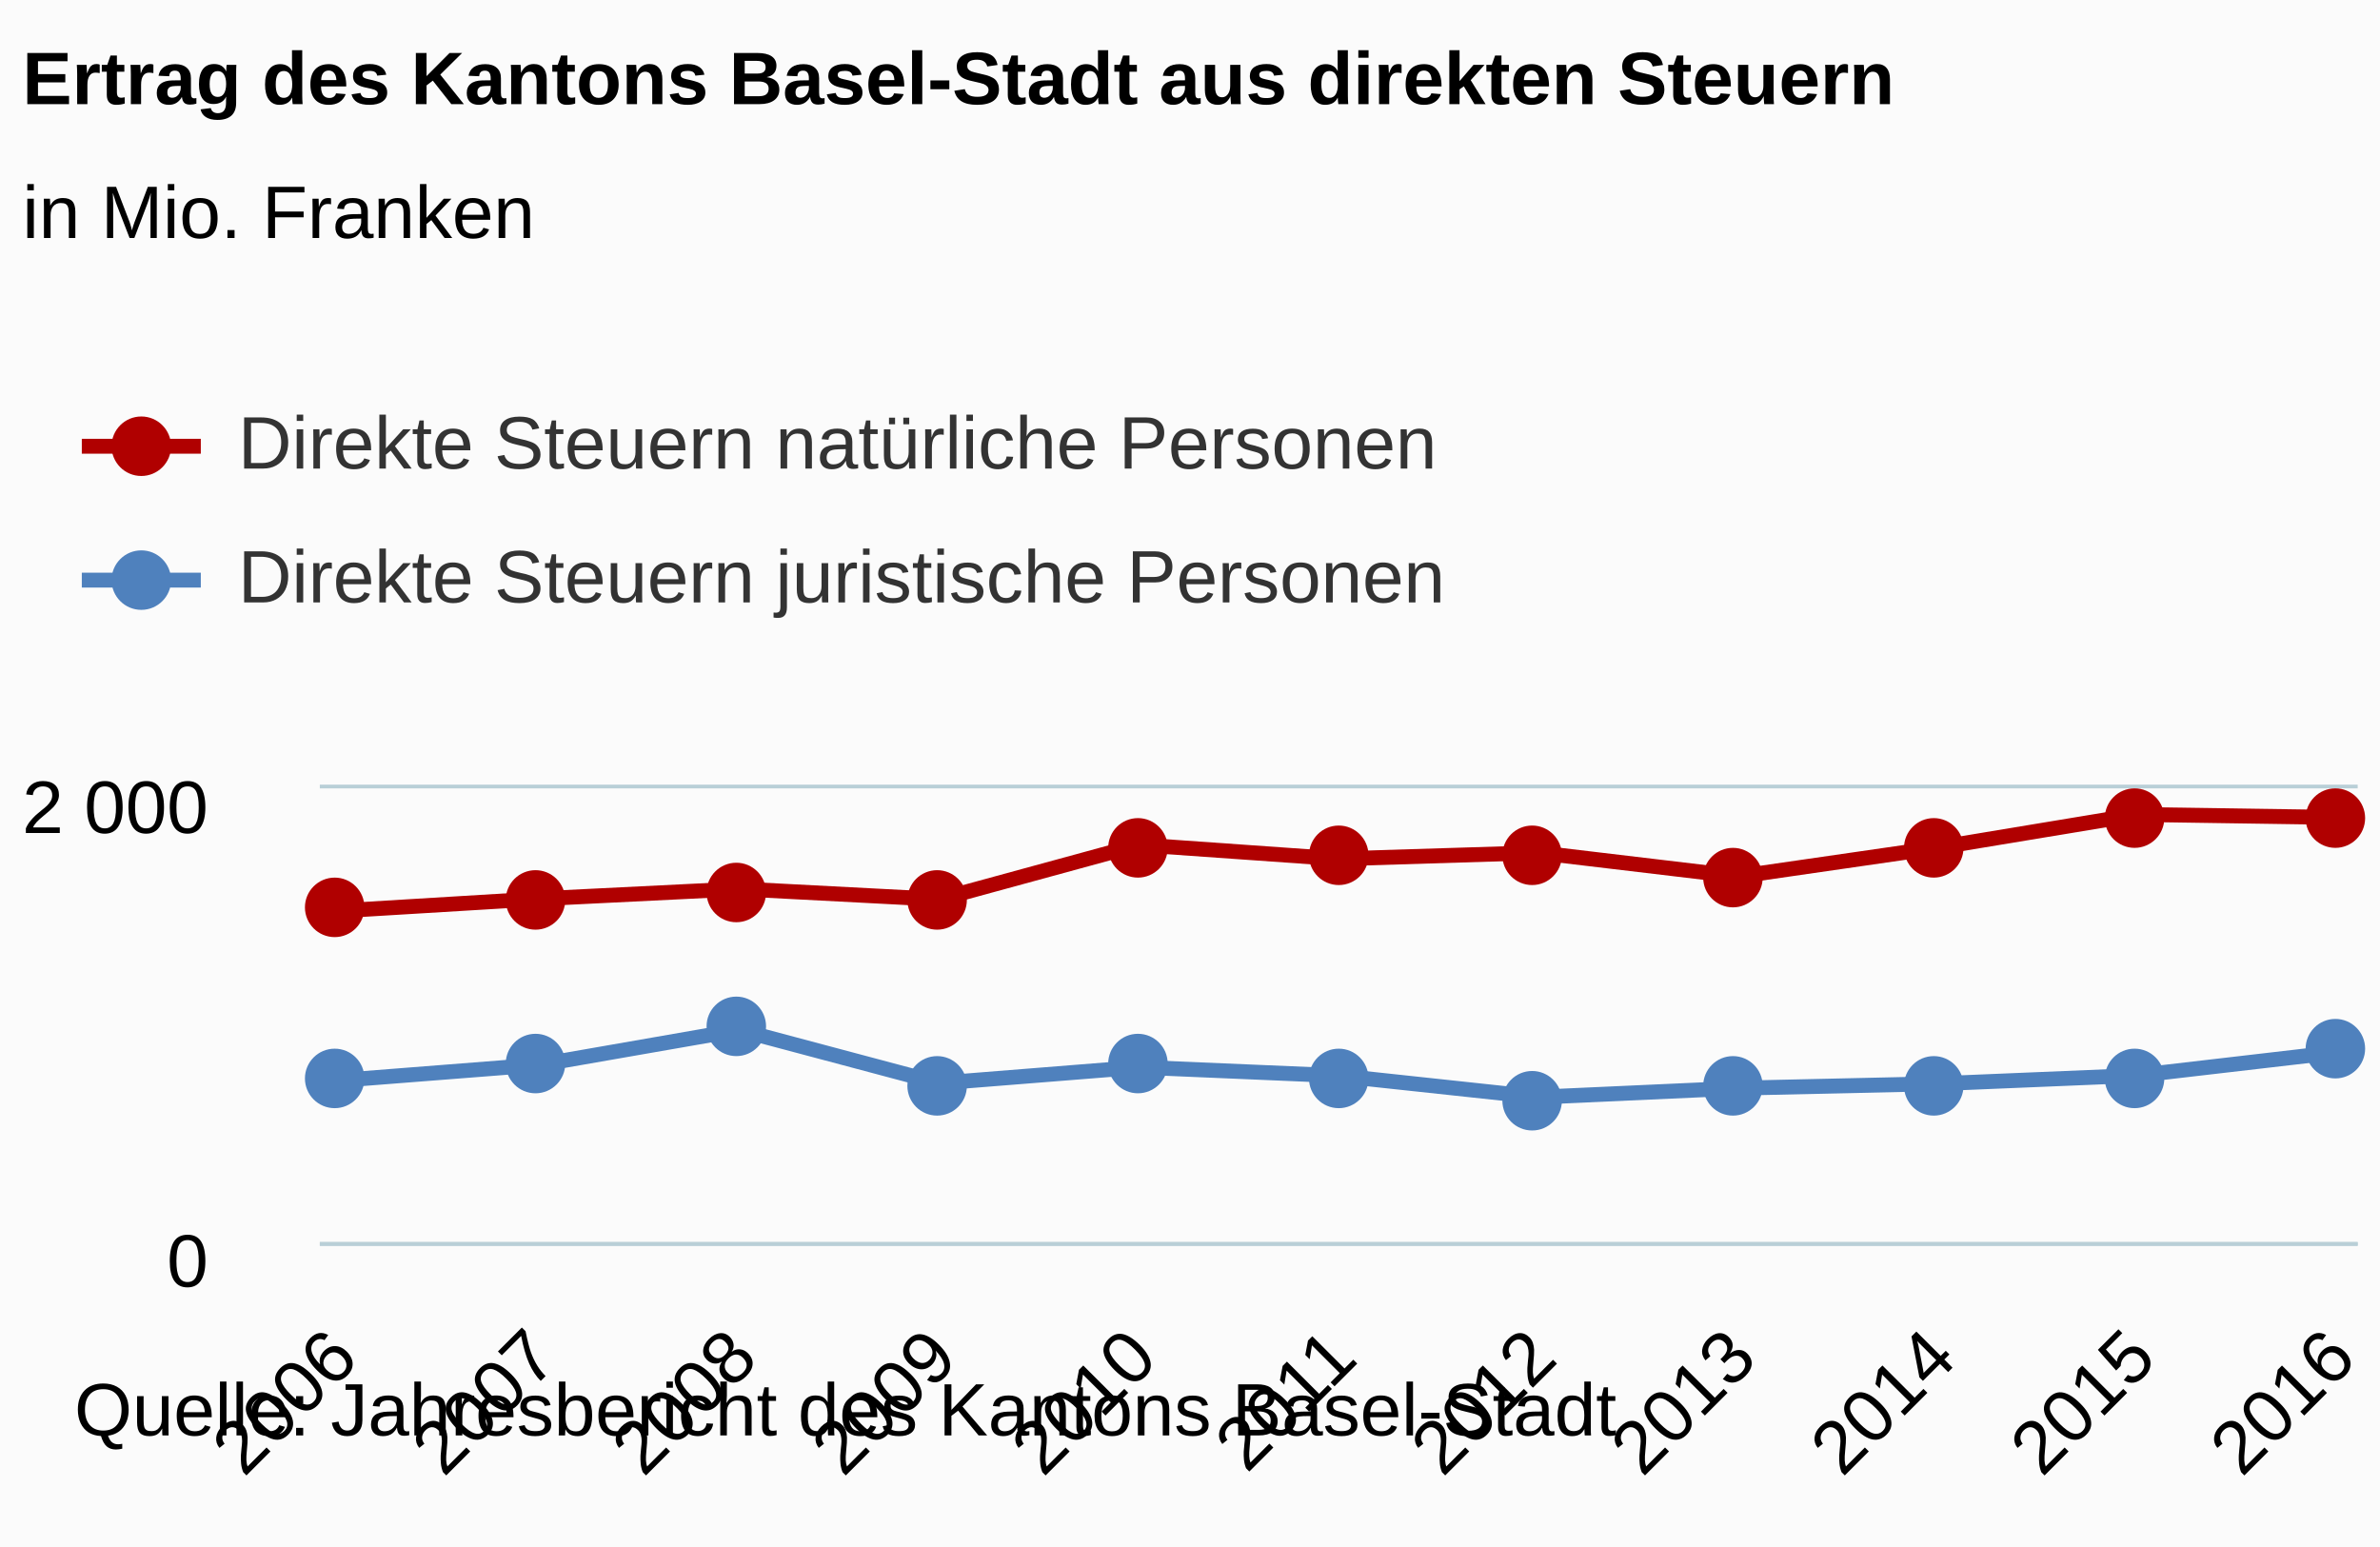
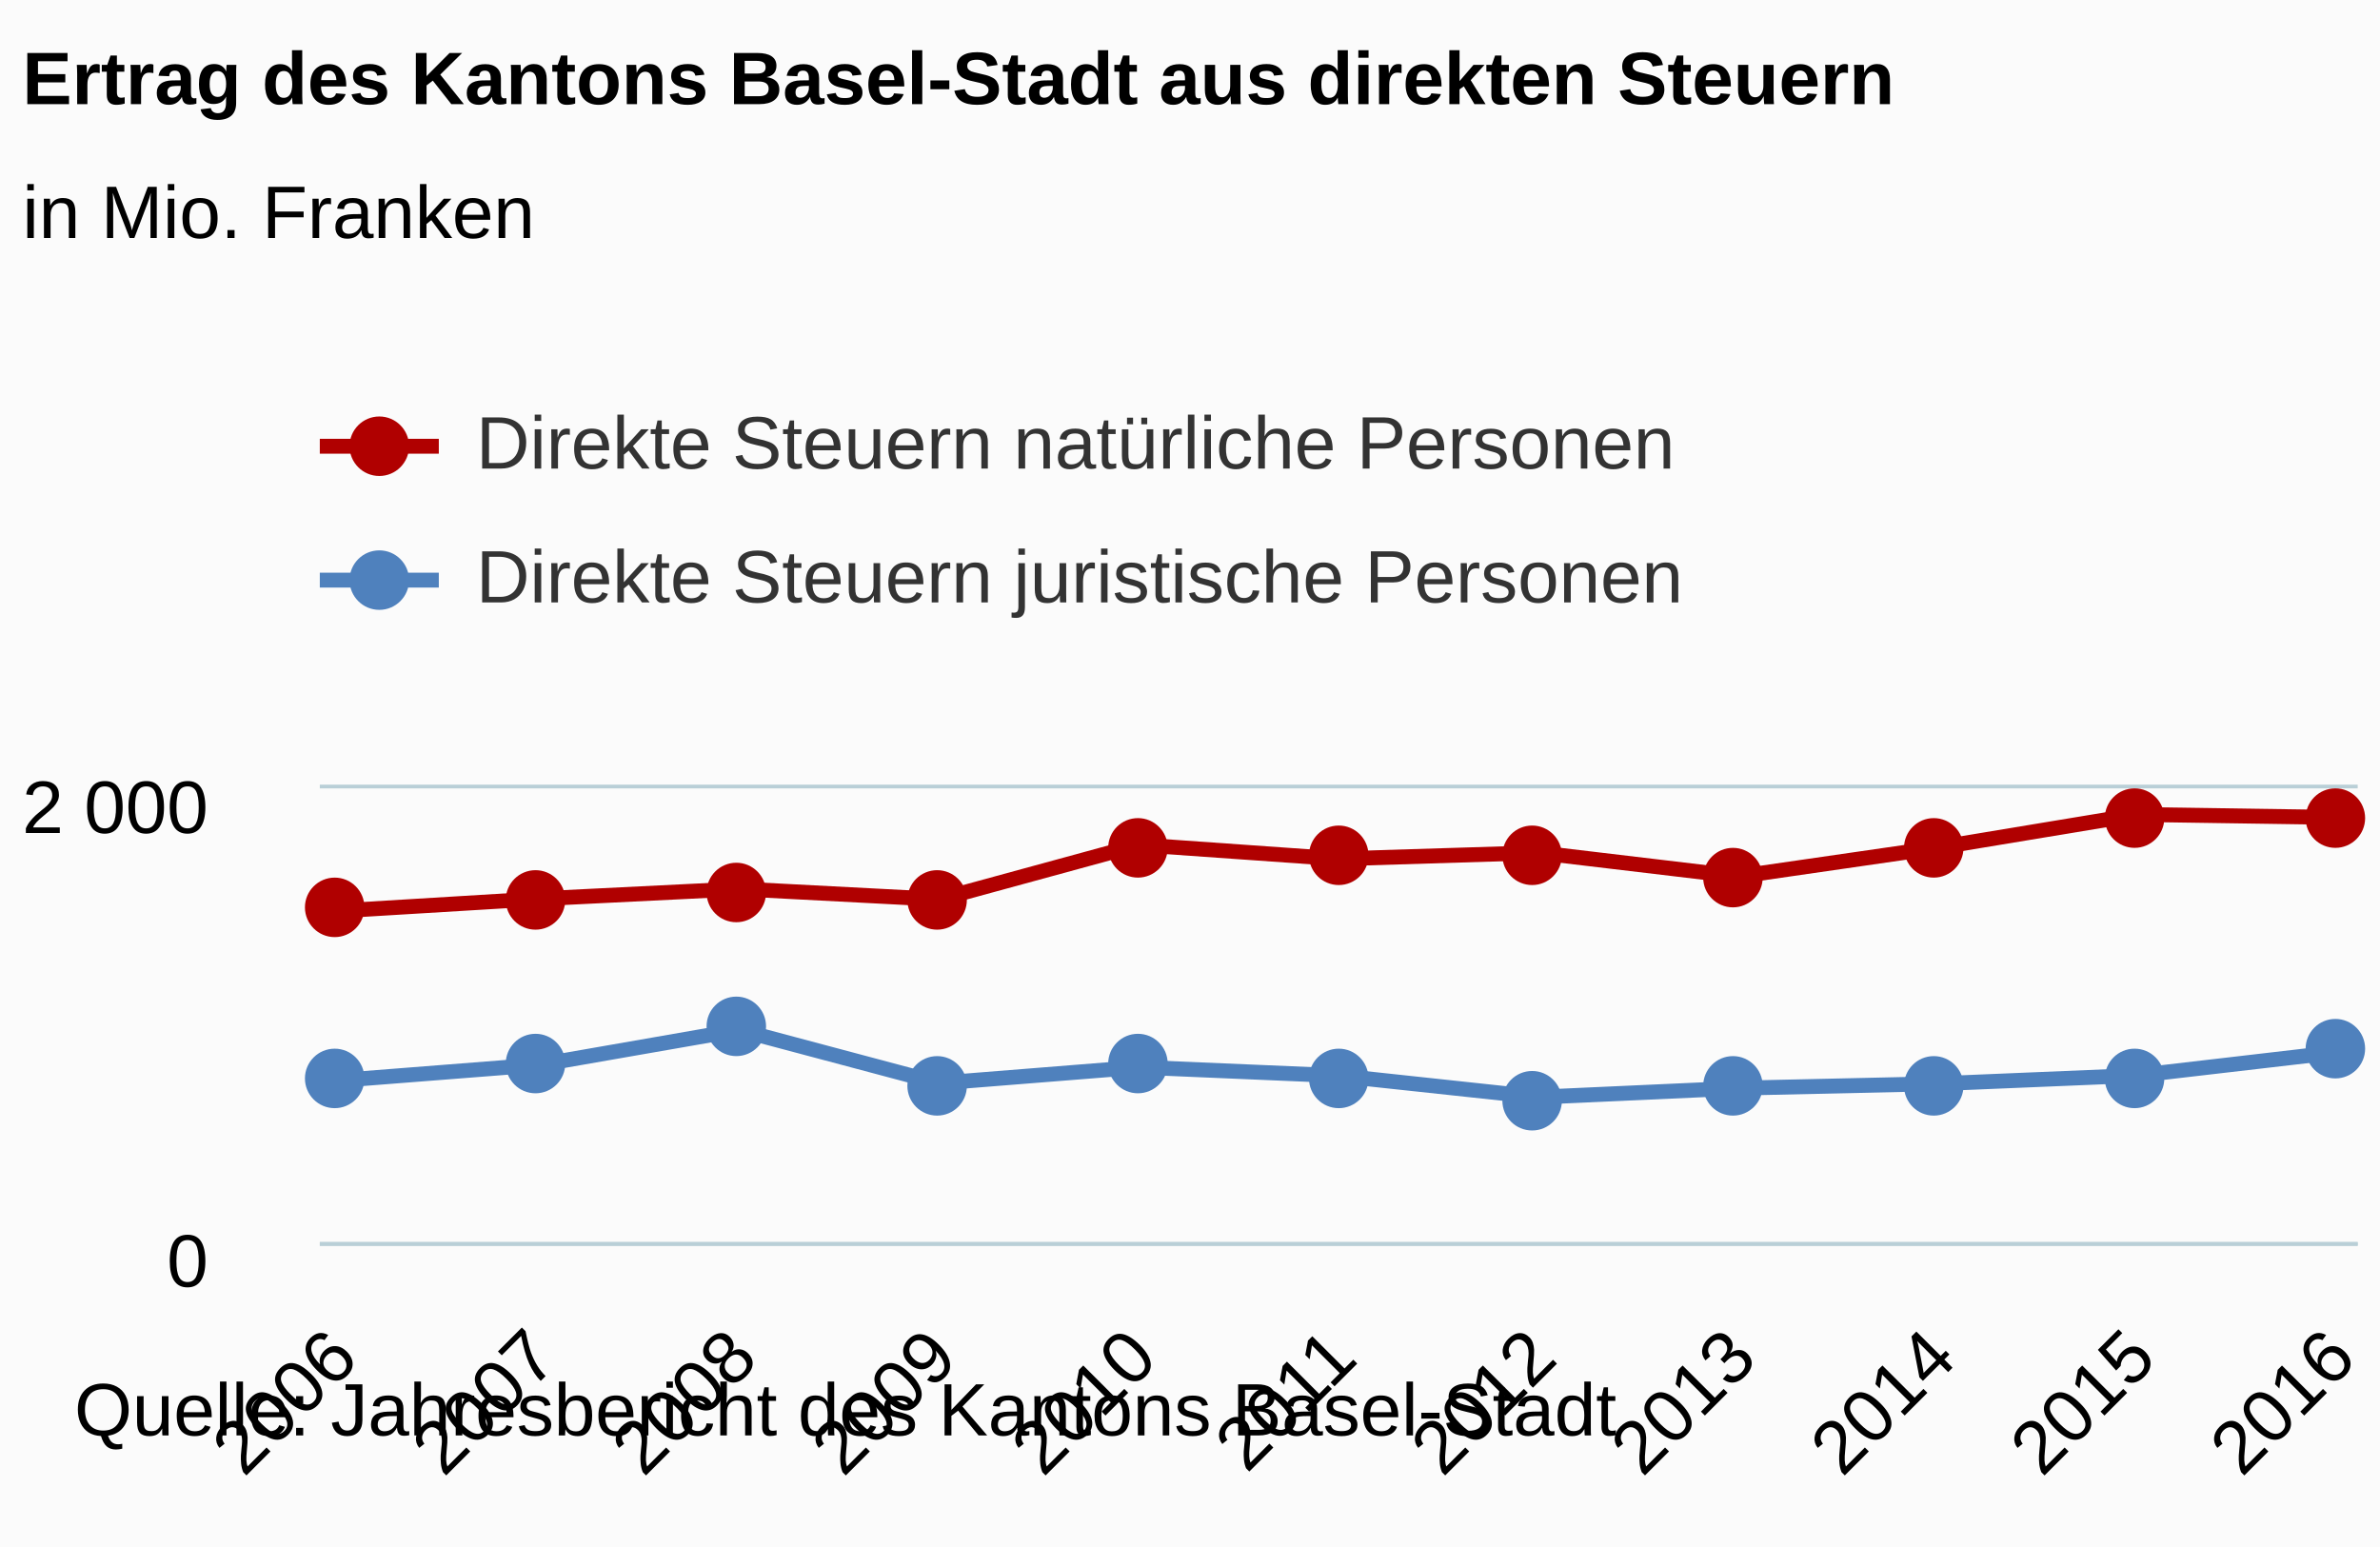
<svg xmlns="http://www.w3.org/2000/svg" version="1.1" class="highcharts-root" style="font-family:arial;font-size:12px;" viewBox="0 0 320 208">
  <defs>
    <clipPath>
      <rect x="0" y="0" width="274" height="61" fill="none" />
    </clipPath>
    <clipPath id="a">
      <rect x="0" y="0" width="274" height="61" fill="none" />
    </clipPath>
  </defs>
  <rect fill="#fbfbfb" class="highcharts-background" x="0" y="0" width="320" height="208" rx="0" ry="0" />
  <rect fill="none" class="highcharts-plot-background" x="43" y="106" width="274" height="61" />
  <g class="highcharts-pane-group" />
  <g class="highcharts-grid highcharts-xaxis-grid ">
    <path fill="none" class="highcharts-grid-line" d="M 45.5 106 L 45.5 167" opacity="1" />
    <path fill="none" class="highcharts-grid-line" d="M 72.5 106 L 72.5 167" opacity="1" />
    <path fill="none" class="highcharts-grid-line" d="M 98.5 106 L 98.5 167" opacity="1" />
    <path fill="none" class="highcharts-grid-line" d="M 125.5 106 L 125.5 167" opacity="1" />
    <path fill="none" class="highcharts-grid-line" d="M 152.5 106 L 152.5 167" opacity="1" />
    <path fill="none" class="highcharts-grid-line" d="M 179.5 106 L 179.5 167" opacity="1" />
    <path fill="none" class="highcharts-grid-line" d="M 206.5 106 L 206.5 167" opacity="1" />
    <path fill="none" class="highcharts-grid-line" d="M 233.5 106 L 233.5 167" opacity="1" />
    <path fill="none" class="highcharts-grid-line" d="M 260.5 106 L 260.5 167" opacity="1" />
    <path fill="none" class="highcharts-grid-line" d="M 286.5 106 L 286.5 167" opacity="1" />
    <path fill="none" class="highcharts-grid-line" d="M 313.5 106 L 313.5 167" opacity="1" />
  </g>
  <g class="highcharts-grid highcharts-yaxis-grid ">
    <path fill="none" stroke="#B9CFD7" stroke-width="0.5" class="highcharts-grid-line" d="M 43 167.25 L 317 167.25" opacity="1" />
    <path fill="none" stroke="#B9CFD7" stroke-width="0.5" class="highcharts-grid-line" d="M 43 105.75 L 317 105.75" opacity="1" />
  </g>
  <rect fill="none" class="highcharts-plot-border" x="43" y="106" width="274" height="61" />
  <g class="highcharts-axis highcharts-xaxis ">
    <path fill="none" class="highcharts-axis-line" stroke="#B9CFD7" stroke-width="0.5" d="M 43 167.25 L 317 167.25" />
  </g>
  <g class="highcharts-axis highcharts-yaxis ">
    <path fill="none" class="highcharts-axis-line" d="M 43 106 L 43 167" />
  </g>
  <g class="highcharts-series-group">
    <g class="highcharts-series highcharts-series-0 highcharts-line-series highcharts-color-undefined " transform="translate(43,106) scale(1 1)" clip-path="url(#a)">
      <path fill="none" d="M 2.686 16.467 L 29.549 14.841 L 56.412 13.515 L 83.275 14.915 L 110.137 7.582 L 137 9.473 L 163.863 8.647 L 190.725 11.843 L 217.588 7.957 L 244.451 3.508 L 271.314 3.904" class="highcharts-graph" stroke="#B00000" stroke-width="2" stroke-linejoin="round" stroke-linecap="round" />
    </g>
    <g class="highcharts-markers highcharts-series-0 highcharts-line-series highcharts-color-undefined " transform="translate(43,106) scale(1 1)" clip-path="none">
      <path fill="#B00000" d="M 6 16 A 4 4 0 1 1 6 15.996 Z" class="highcharts-point" />
      <path fill="#B00000" d="M 33 15 A 4 4 0 1 1 33 14.996 Z" class="highcharts-point" />
      <path fill="#B00000" d="M 60 14 A 4 4 0 1 1 60 13.996 Z" class="highcharts-point" />
      <path fill="#B00000" d="M 87 15 A 4 4 0 1 1 87 14.996 Z" class="highcharts-point" />
      <path fill="#B00000" d="M 114 8 A 4 4 0 1 1 114 7.996 Z" class="highcharts-point" />
      <path fill="#B00000" d="M 141 9 A 4 4 0 1 1 141 8.996 Z" class="highcharts-point" />
      <path fill="#B00000" d="M 167 9 A 4 4 0 1 1 167 8.996 Z" class="highcharts-point" />
      <path fill="#B00000" d="M 194 12 A 4 4 0 1 1 194 11.996 Z" class="highcharts-point" />
      <path fill="#B00000" d="M 221 8 A 4 4 0 1 1 221 7.996 Z" class="highcharts-point" />
      <path fill="#B00000" d="M 248 4 A 4 4 0 1 1 248 3.996 Z" class="highcharts-point" />
      <path fill="#B00000" d="M 275 4 A 4 4 0 1 1 275 3.996 Z" class="highcharts-point" />
    </g>
    <g class="highcharts-series highcharts-series-1 highcharts-line-series highcharts-color-undefined " transform="translate(43,106) scale(1 1)" clip-path="url(#a)">
      <path fill="none" d="M 2.686 39.263 L 29.549 37.161 L 56.412 32.476 L 83.275 39.632 L 110.137 37.491 L 137 38.631 L 163.863 41.517 L 190.725 40.306 L 217.588 39.708 L 244.451 38.592 L 271.314 35.468" class="highcharts-graph" stroke="#4f81bd" stroke-width="2" stroke-linejoin="round" stroke-linecap="round" />
    </g>
    <g class="highcharts-markers highcharts-series-1 highcharts-line-series highcharts-color-undefined " transform="translate(43,106) scale(1 1)" clip-path="none">
      <path fill="#4f81bd" d="M 6 39 A 4 4 0 1 1 6 38.996 Z" class="highcharts-point" />
      <path fill="#4f81bd" d="M 33 37 A 4 4 0 1 1 33 36.996 Z" class="highcharts-point" />
      <path fill="#4f81bd" d="M 60 32 A 4 4 0 1 1 60 31.996 Z" class="highcharts-point" />
      <path fill="#4f81bd" d="M 87 40 A 4 4 0 1 1 87 39.996 Z" class="highcharts-point" />
      <path fill="#4f81bd" d="M 114 37 A 4 4 0 1 1 114 36.996 Z" class="highcharts-point" />
      <path fill="#4f81bd" d="M 141 39 A 4 4 0 1 1 141 38.996 Z" class="highcharts-point" />
      <path fill="#4f81bd" d="M 167 42 A 4 4 0 1 1 167 41.996 Z" class="highcharts-point" />
      <path fill="#4f81bd" d="M 194 40 A 4 4 0 1 1 194 39.996 Z" class="highcharts-point" />
      <path fill="#4f81bd" d="M 221 40 A 4 4 0 1 1 221 39.996 Z" class="highcharts-point" />
      <path fill="#4f81bd" d="M 248 39 A 4 4 0 1 1 248 38.996 Z" class="highcharts-point" />
      <path fill="#4f81bd" d="M 275 35 A 4 4 0 1 1 275 34.996 Z" class="highcharts-point" />
    </g>
  </g>
  <text x="3" text-anchor="start" class="highcharts-title" style="color:#000000;font-size:10px;font-weight:bold;fill:#000000;" y="14">
    <tspan>Ertrag des Kantons Basel-Stadt aus direkten Steuern</tspan>
  </text>
  <text x="3" text-anchor="start" class="highcharts-subtitle" style="color:#000000;font-size:10px;font-weight:normal;font-family:arial;fill:#000000;" y="32">
    <tspan>in Mio. Franken</tspan>
  </text>
-   <g class="highcharts-legend" transform="translate(3,42)">
+   <g class="highcharts-legend" transform="translate(35,42)">
    <rect fill="none" class="highcharts-legend-box" rx="0" ry="0" x="0" y="0" width="296" height="52" visibility="visible" />
    <g>
      <g>
        <g class="highcharts-legend-item highcharts-line-series highcharts-color-undefined highcharts-series-0" transform="translate(8,8)">
          <path fill="none" d="M 0 10 L 16 10" class="highcharts-graph" stroke="#B00000" stroke-width="2" />
          <path fill="#B00000" d="M 12 10 A 4 4 0 1 1 12 9.996 Z" class="highcharts-point" />
          <text x="21" style="color:#333333;font-size:10px;font-weight:normal;cursor:pointer;fill:#333333;" text-anchor="start" y="13">
            <tspan>Direkte Steuern natürliche Personen</tspan>
          </text>
        </g>
        <g class="highcharts-legend-item highcharts-line-series highcharts-color-undefined highcharts-series-1" transform="translate(8,26)">
          <path fill="none" d="M 0 10 L 16 10" class="highcharts-graph" stroke="#4f81bd" stroke-width="2" />
          <path fill="#4f81bd" d="M 12 10 A 4 4 0 1 1 12 9.996 Z" class="highcharts-point" />
          <text x="21" y="13" style="color:#333333;font-size:10px;font-weight:normal;cursor:pointer;fill:#333333;" text-anchor="start">
            <tspan>Direkte Steuern juristische Personen</tspan>
          </text>
        </g>
      </g>
    </g>
  </g>
  <g class="highcharts-axis-labels highcharts-xaxis-labels ">
    <text x="48.515" style="color:#000000;cursor:default;font-size:10;fill:#000000;" text-anchor="end" transform="translate(0,0) rotate(-45 48.5147 183)" y="183" opacity="1">
      <tspan>2006</tspan>
    </text>
    <text x="75.377" style="color:#000000;cursor:default;font-size:10;fill:#000000;" text-anchor="end" transform="translate(0,0) rotate(-45 75.37745 183)" y="183" opacity="1">
      <tspan>2007</tspan>
    </text>
    <text x="102.24" style="color:#000000;cursor:default;font-size:10;fill:#000000;" text-anchor="end" transform="translate(0,0) rotate(-45 102.2402 183)" y="183" opacity="1">
      <tspan>2008</tspan>
    </text>
    <text x="129.103" style="color:#000000;cursor:default;font-size:10;fill:#000000;" text-anchor="end" transform="translate(0,0) rotate(-45 129.1029 183)" y="183" opacity="1">
      <tspan>2009</tspan>
    </text>
    <text x="155.966" style="color:#000000;cursor:default;font-size:10;fill:#000000;" text-anchor="end" transform="translate(0,0) rotate(-45 155.9657 183)" y="183" opacity="1">
      <tspan>2010</tspan>
    </text>
    <text x="182.828" style="color:#000000;cursor:default;font-size:10;fill:#000000;" text-anchor="end" transform="translate(0,0) rotate(-45 182.8284 183)" y="183" opacity="1">
      <tspan>2011</tspan>
    </text>
    <text x="209.691" style="color:#000000;cursor:default;font-size:10;fill:#000000;" text-anchor="end" transform="translate(0,0) rotate(-45 209.6912 183)" y="183" opacity="1">
      <tspan>2012</tspan>
    </text>
    <text x="236.554" style="color:#000000;cursor:default;font-size:10;fill:#000000;" text-anchor="end" transform="translate(0,0) rotate(-45 236.5539 183)" y="183" opacity="1">
      <tspan>2013</tspan>
    </text>
    <text x="263.417" style="color:#000000;cursor:default;font-size:10;fill:#000000;" text-anchor="end" transform="translate(0,0) rotate(-45 263.4167 183)" y="183" opacity="1">
      <tspan>2014</tspan>
    </text>
    <text x="290.279" style="color:#000000;cursor:default;font-size:10;fill:#000000;" text-anchor="end" transform="translate(0,0) rotate(-45 290.2794 183)" y="183" opacity="1">
      <tspan>2015</tspan>
    </text>
    <text x="317.142" style="color:#000000;cursor:default;font-size:10;fill:#000000;" text-anchor="end" transform="translate(0,0) rotate(-45 317.1422 183)" y="183" opacity="1">
      <tspan>2016</tspan>
    </text>
  </g>
  <g class="highcharts-axis-labels highcharts-yaxis-labels ">
    <text x="28" style="color:#000000;cursor:default;font-size:10;fill:#000000;" text-anchor="end" transform="translate(0,0)" y="173" opacity="1">
      <tspan>0</tspan>
    </text>
    <text x="28" style="color:#000000;cursor:default;font-size:10;fill:#000000;" text-anchor="end" transform="translate(0,0)" y="112" opacity="1">
      <tspan>2 000</tspan>
    </text>
  </g>
  <text x="10" class="highcharts-credits" text-anchor="start" style="cursor:default;color:#000000;font-size:10px;fill:#000000;" y="193">
    <tspan>Quelle: Jahresbericht des Kantons Basel-Stadt</tspan>
  </text>
</svg>
